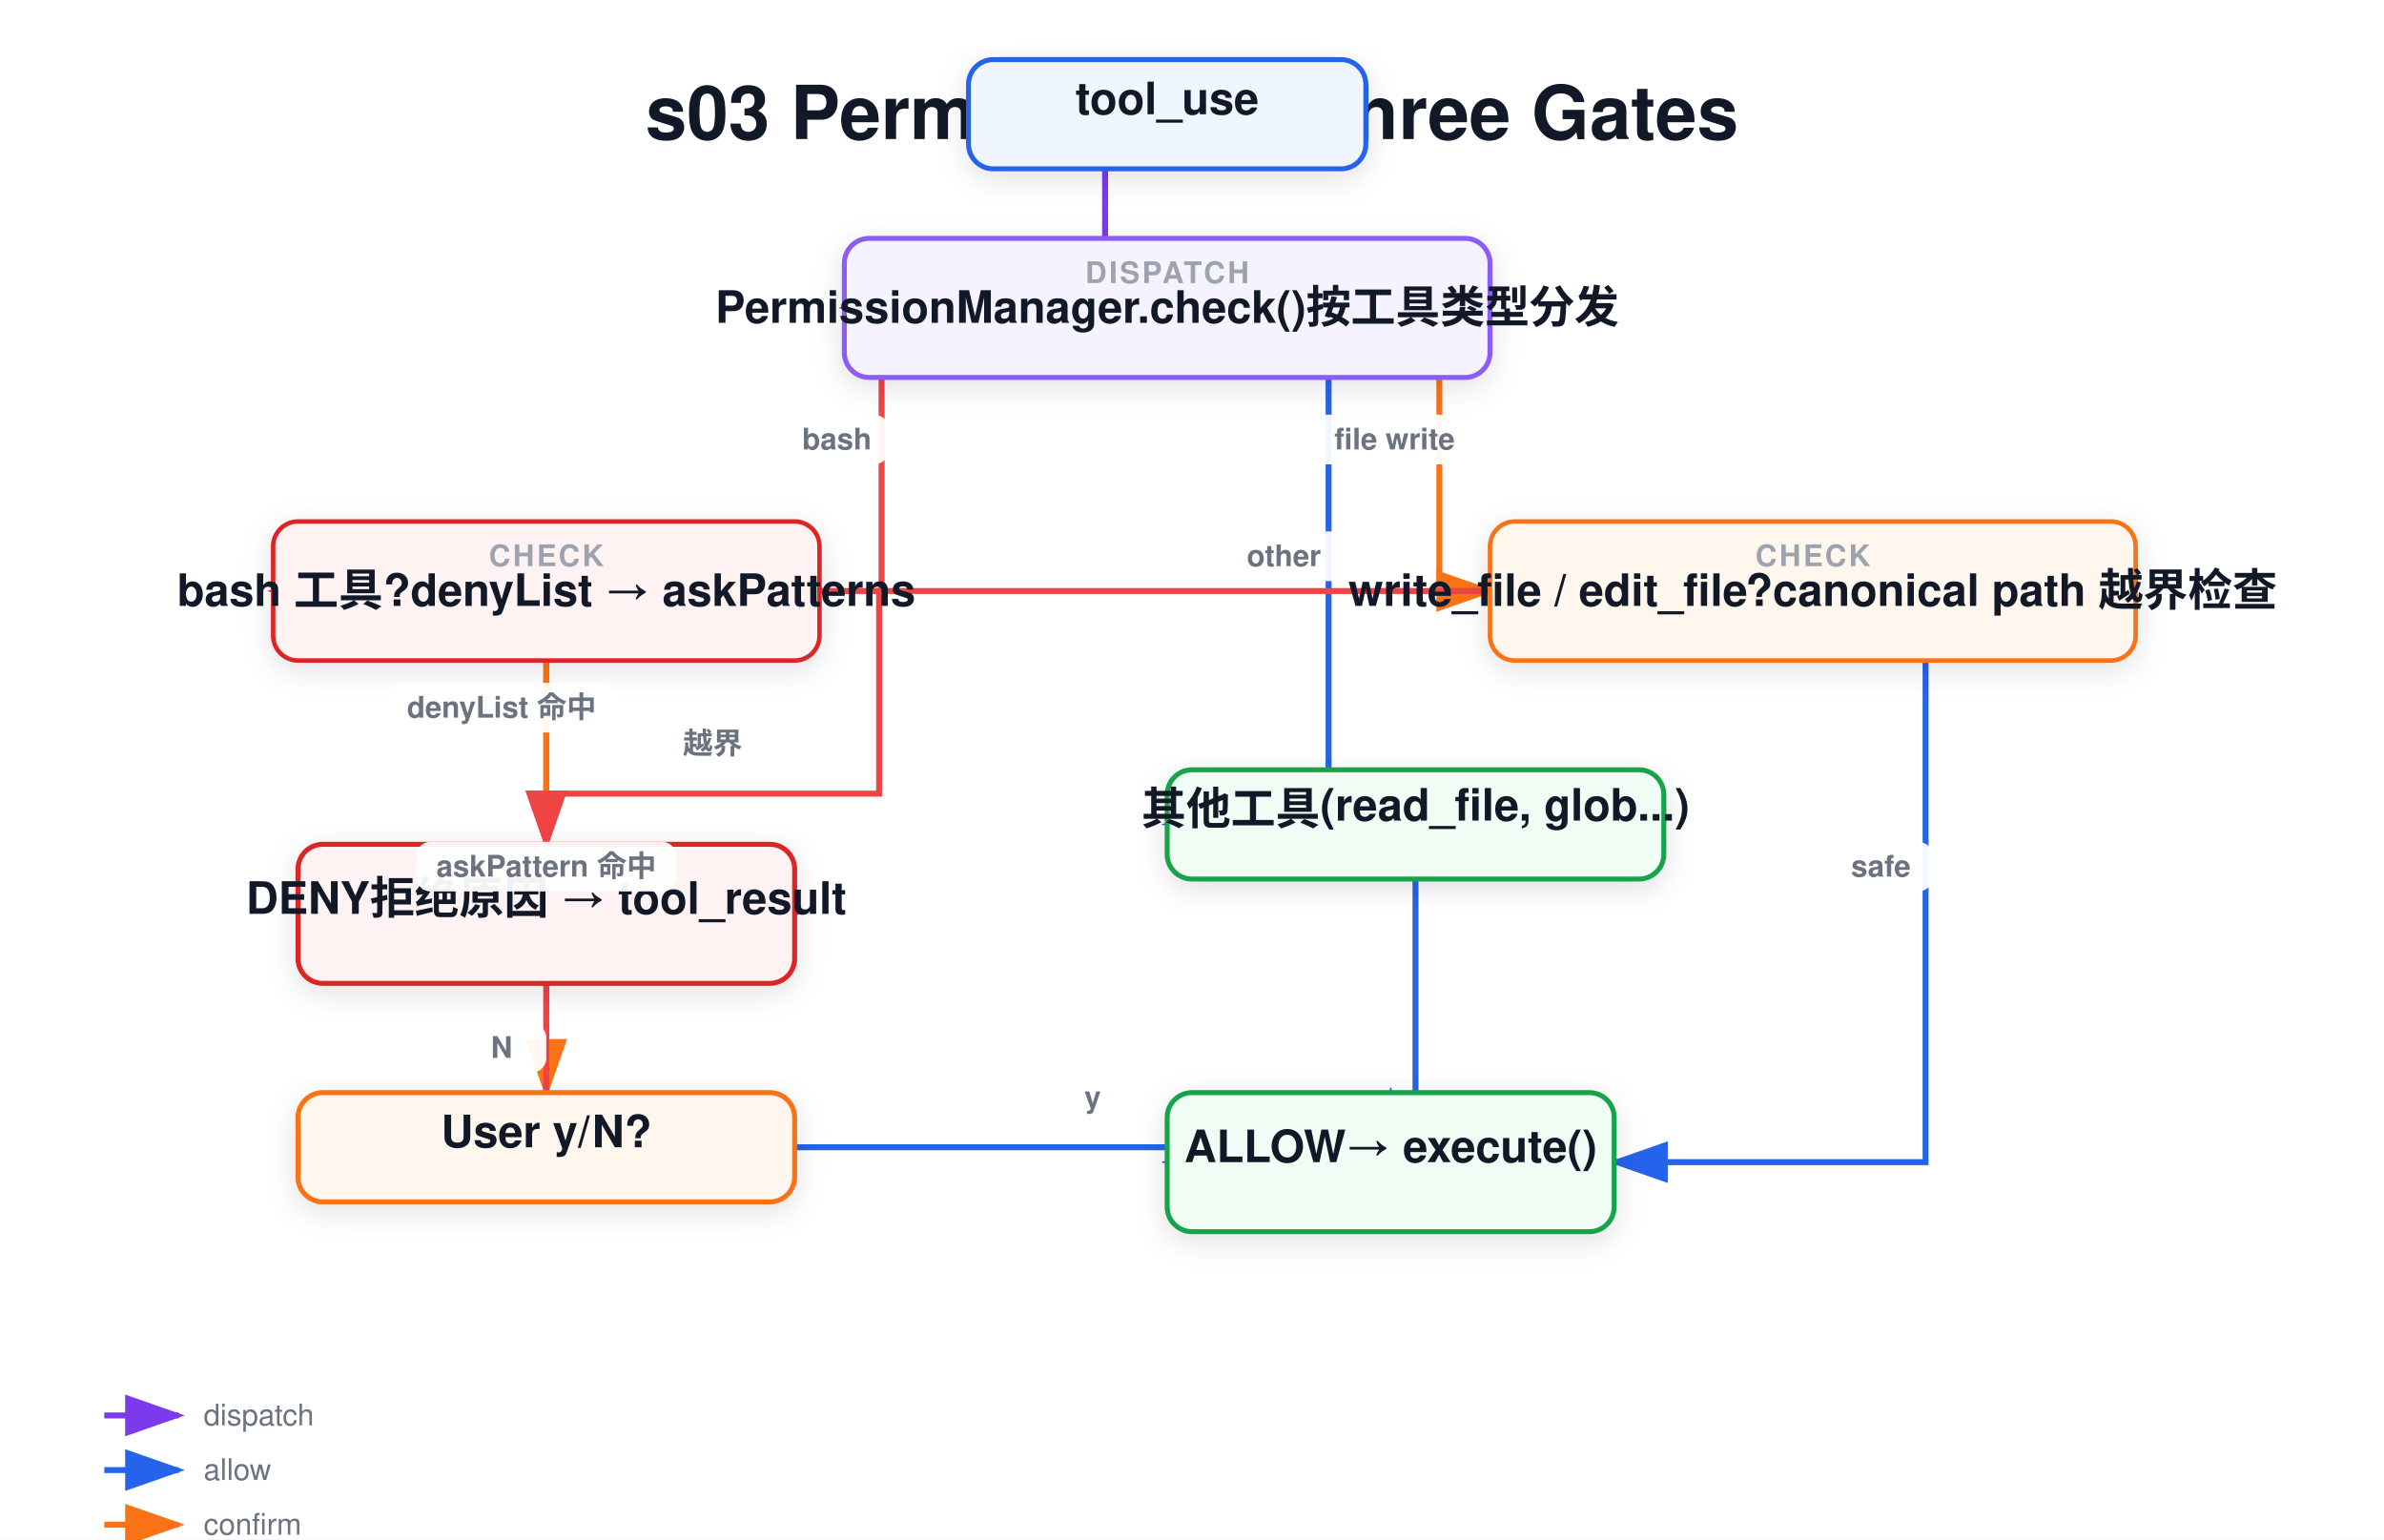
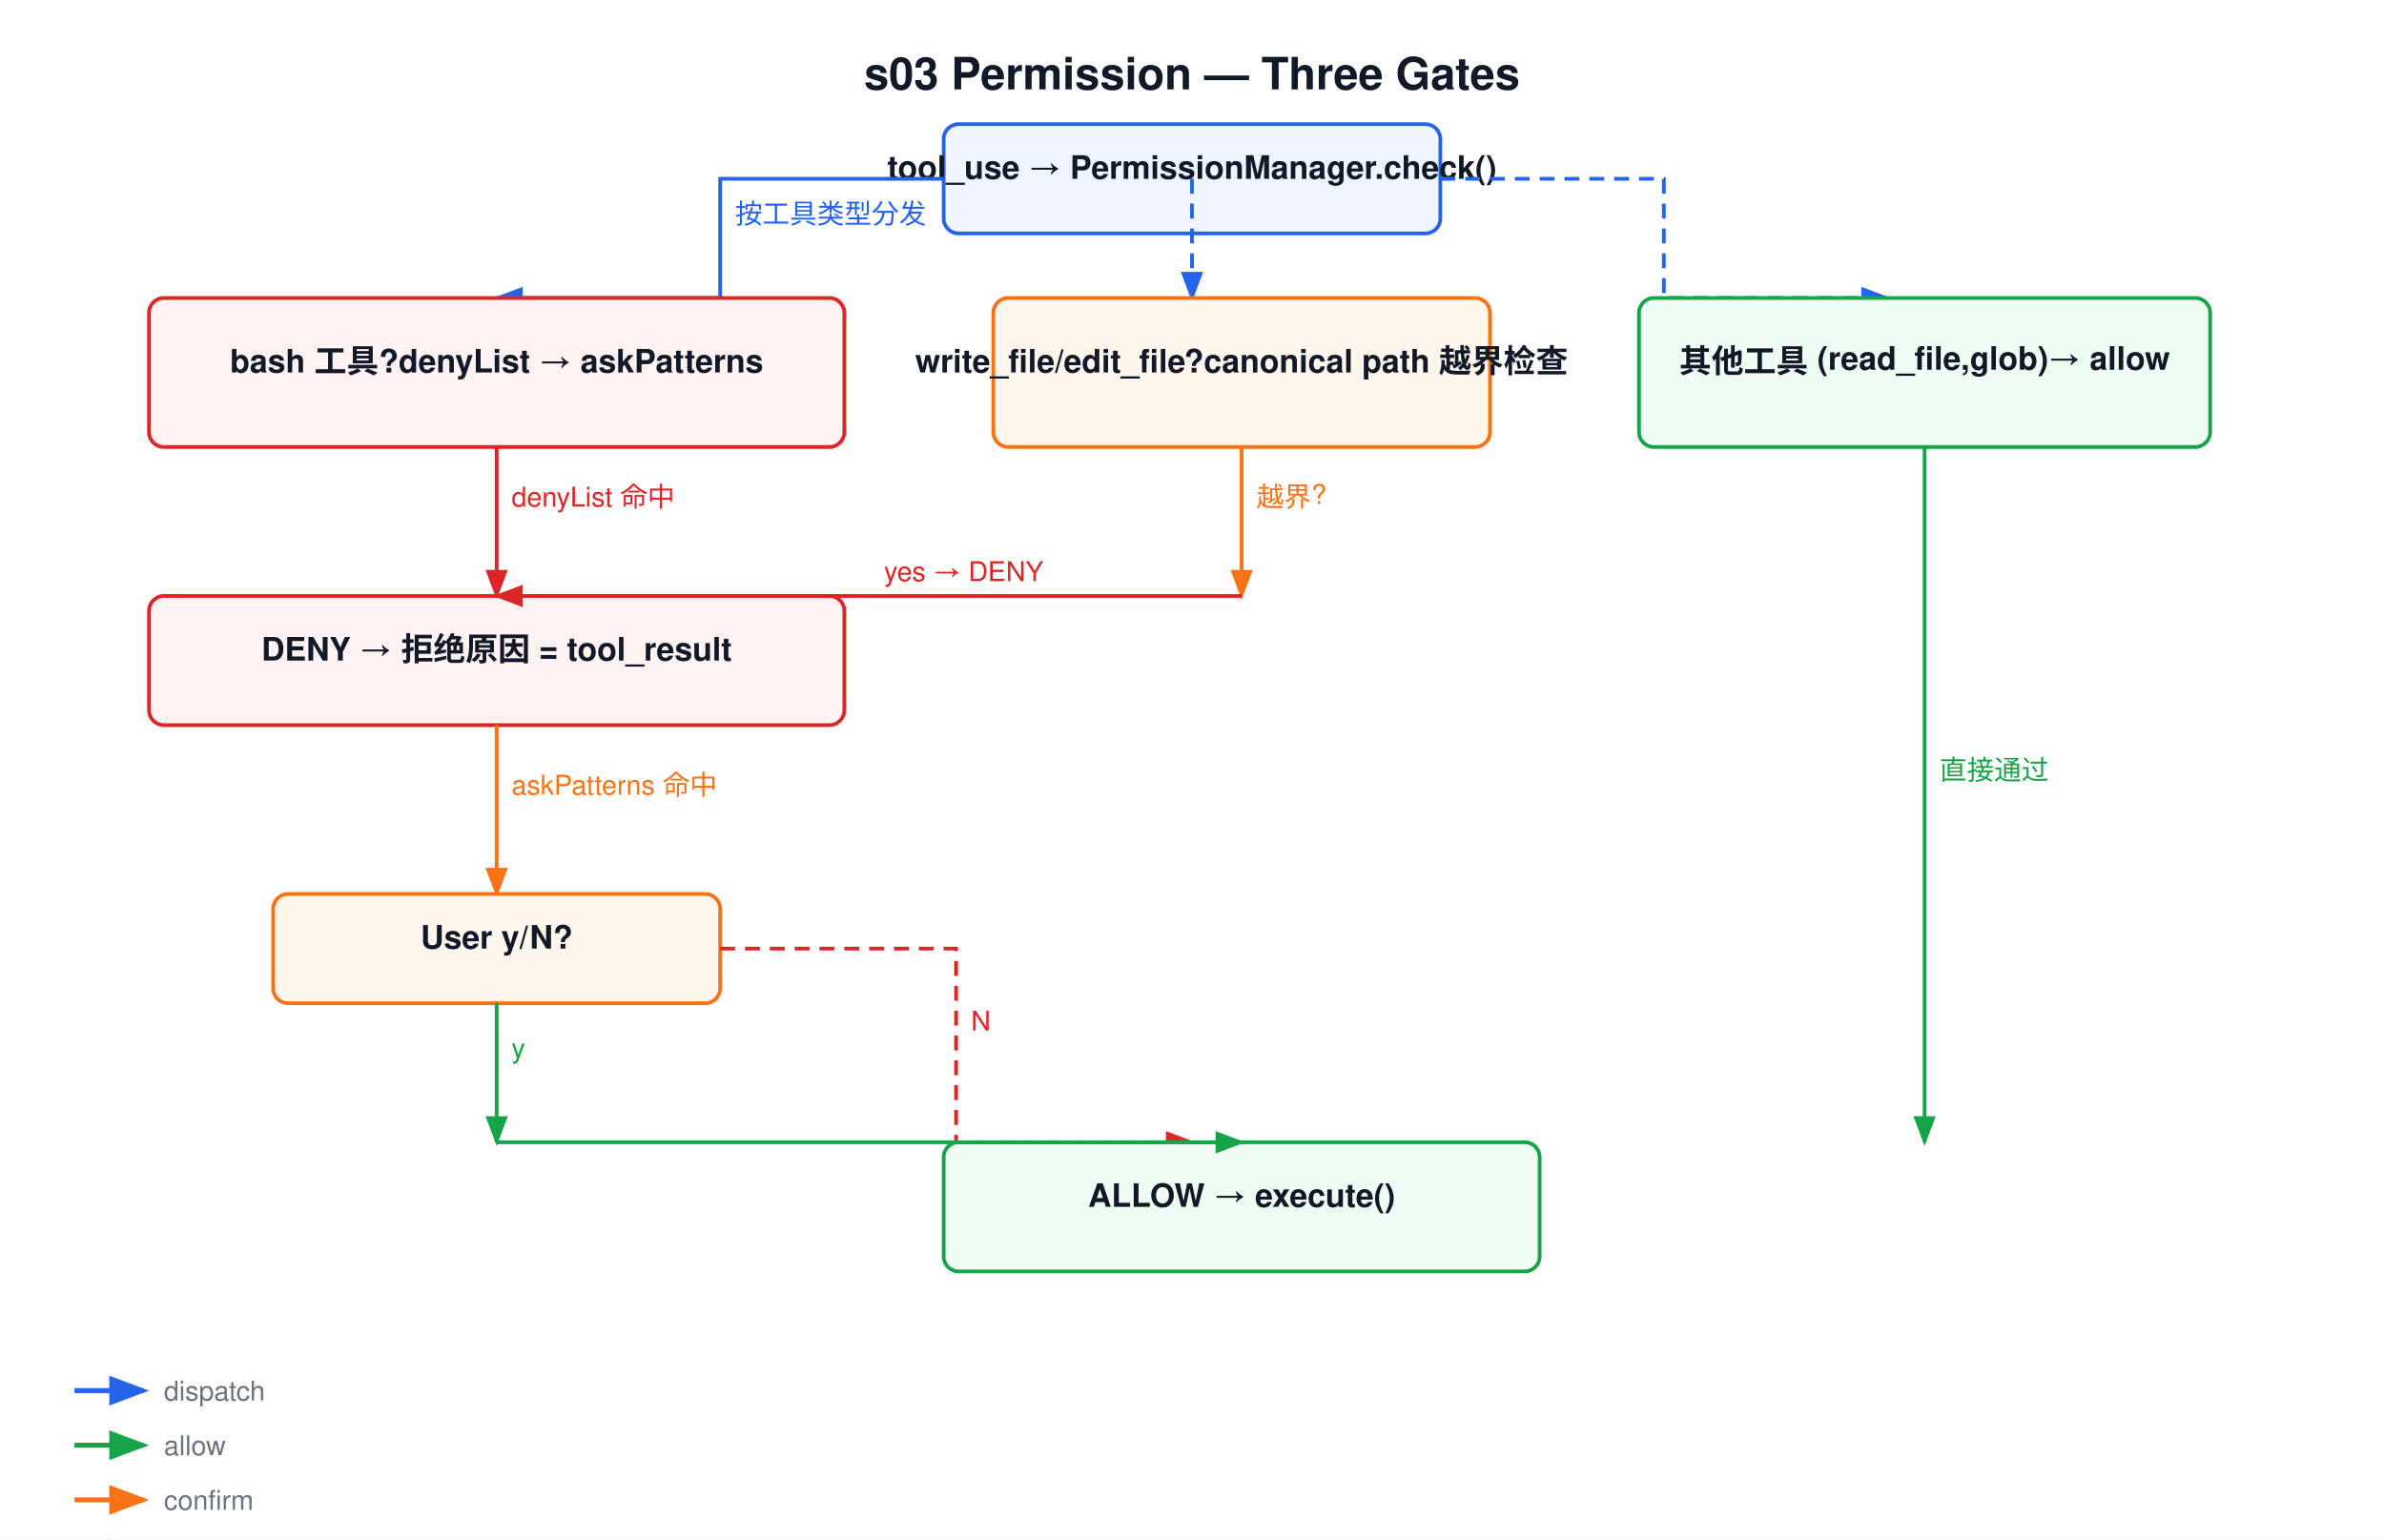
<svg xmlns="http://www.w3.org/2000/svg" viewBox="0 0 960 620" width="960" height="620">
  <defs>
-     <marker id="arrowA" markerWidth="10" markerHeight="7" refX="9" refY="3.5" orient="auto">
-       <polygon points="0 0, 10 3.5, 0 7" fill="#7c3aed" />
+     <marker id="arrow_2563eb" markerWidth="8" markerHeight="6" refX="7" refY="3" orient="auto">
+       <polygon points="0 0, 8 3, 0 6" fill="#2563eb" />
    </marker>
-     <marker id="arrowB" markerWidth="10" markerHeight="7" refX="9" refY="3.5" orient="auto">
-       <polygon points="0 0, 10 3.5, 0 7" fill="#10b981" />
+     <marker id="arrow_16a34a" markerWidth="8" markerHeight="6" refX="7" refY="3" orient="auto">
+       <polygon points="0 0, 8 3, 0 6" fill="#16a34a" />
    </marker>
-     <marker id="arrowC" markerWidth="10" markerHeight="7" refX="9" refY="3.5" orient="auto">
-       <polygon points="0 0, 10 3.5, 0 7" fill="#2563eb" />
+     <marker id="arrow_8b5cf6" markerWidth="8" markerHeight="6" refX="7" refY="3" orient="auto">
+       <polygon points="0 0, 8 3, 0 6" fill="#8b5cf6" />
    </marker>
-     <marker id="arrowE" markerWidth="10" markerHeight="7" refX="9" refY="3.5" orient="auto">
-       <polygon points="0 0, 10 3.5, 0 7" fill="#f97316" />
+     <marker id="arrow_f97316" markerWidth="8" markerHeight="6" refX="7" refY="3" orient="auto">
+       <polygon points="0 0, 8 3, 0 6" fill="#f97316" />
    </marker>
-     <marker id="arrowF" markerWidth="10" markerHeight="7" refX="9" refY="3.5" orient="auto">
-       <polygon points="0 0, 10 3.5, 0 7" fill="#7c3aed" />
+     <marker id="arrow_dc2626" markerWidth="8" markerHeight="6" refX="7" refY="3" orient="auto">
+       <polygon points="0 0, 8 3, 0 6" fill="#dc2626" />
    </marker>
-     <marker id="arrowG" markerWidth="10" markerHeight="7" refX="9" refY="3.5" orient="auto">
-       <polygon points="0 0, 10 3.5, 0 7" fill="#ef4444" />
+     <marker id="arrow_6b7280" markerWidth="8" markerHeight="6" refX="7" refY="3" orient="auto">
+       <polygon points="0 0, 8 3, 0 6" fill="#6b7280" />
    </marker>
-     <marker id="arrowH" markerWidth="10" markerHeight="7" refX="9" refY="3.5" orient="auto">
-       <polygon points="0 0, 10 3.5, 0 7" fill="#6b7280" />
-     </marker>
-     <filter id="shadowSoft" x="-20%" y="-20%" width="140%" height="160%">
-       <feDropShadow dx="0" dy="3" stdDeviation="6" flood-color="#0f172a" flood-opacity="0.12" />
-     </filter>
-     <filter id="shadowGlass" x="-20%" y="-20%" width="140%" height="160%">
-       <feDropShadow dx="0" dy="10" stdDeviation="16" flood-color="#020617" flood-opacity="0.28" />
-     </filter>
-     <style>
-     text { font-family: 'Helvetica Neue', Helvetica, Arial, 'PingFang SC', 'Microsoft YaHei', 'Microsoft JhengHei', 'SimHei', sans-serif; }
-     .title { font-size: 30px; font-weight: 700; fill: #111827; }
-     .subtitle { font-size: 14px; font-weight: 500; fill: #6b7280; }
-     .section { font-size: 13px; font-weight: 700; fill: #2563eb; letter-spacing: 1.4px; }
-     .section-sub { font-size: 12px; font-weight: 500; fill: #94a3b8; }
-     .node-title { font-size: 18px; font-weight: 700; fill: #111827; }
-     .node-sub { font-size: 12px; font-weight: 500; fill: #6b7280; }
-     .node-type { font-size: 12px; font-weight: 700; fill: #9ca3af; letter-spacing: 0.08em; }
-     .arrow-label { font-size: 12px; font-weight: 600; fill: #6b7280; }
-     .legend { font-size: 12px; font-weight: 500; fill: #6b7280; }
-     .footnote { font-size: 12px; font-weight: 500; fill: #94a3b8; }
-     </style>
  </defs>
-   <rect width="960.0" height="620.0" fill="#ffffff" />
-   <text x="480.0" y="56" text-anchor="middle" class="title">s03 Permission — Three Gates</text>
-   <path d="M 550.0,46.0 L 445.0,46.0 L 445.0,124.0 L 340.0,124.0" fill="none" stroke="#7c3aed" stroke-width="2.4" marker-end="url(#arrowA)" />
-   <path d="M 600.0,124.0 L 355.0,124.0 L 355.0,238.0 L 110.0,238.0" fill="none" stroke="#ef4444" stroke-width="2.4" marker-end="url(#arrowG)" />
-   <path d="M 600.0,124.0 L 579.6,124.0 L 579.6,238.0 L 600.0,238.0" fill="none" stroke="#f97316" stroke-width="2.4" marker-end="url(#arrowE)" />
-   <path d="M 600.0,124.0 L 535.0,124.0 L 535.0,332.0 L 470.0,332.0" fill="none" stroke="#2563eb" stroke-width="2.4" marker-end="url(#arrowC)" />
-   <path d="M 110.0,238.0 L 220.0,238.0 L 220.0,340.0" fill="none" stroke="#ef4444" stroke-width="2.4" marker-end="url(#arrowG)" />
-   <path d="M 220.0,266.0 L 220.0,440.0" fill="none" stroke="#f97316" stroke-width="2.4" marker-end="url(#arrowE)" />
-   <path d="M 860.0,238.0 L 354.0,238.0 L 354.0,319.6 L 220.0,319.6 L 220.0,340.0" fill="none" stroke="#ef4444" stroke-width="2.4" marker-end="url(#arrowG)" />
-   <path d="M 860.0,238.0 L 775.4,238.0 L 775.4,468.0 L 650.0,468.0" fill="none" stroke="#2563eb" stroke-width="2.4" marker-end="url(#arrowC)" />
-   <path d="M 320.0,462.0 L 560.0,462.0 L 560.0,440.0" fill="none" stroke="#2563eb" stroke-width="2.4" marker-end="url(#arrowC)" />
-   <path d="M 220.0,484.0 L 220.0,368.0 L 320.0,368.0" fill="none" stroke="#ef4444" stroke-width="2.4" marker-end="url(#arrowG)" />
-   <path d="M 670.0,332.0 L 570.0,332.0 L 570.0,468.0 L 470.0,468.0" fill="none" stroke="#2563eb" stroke-width="2.4" marker-end="url(#arrowC)" />
-   <rect x="390.0" y="24.0" width="160.0" height="44.0" rx="10.0" fill="#eff6ff" stroke="#2563eb" stroke-width="2.0" filter="url(#shadowSoft)" />
-   <text x="470.0" y="46.0" text-anchor="middle" class="node-title">tool_use</text>
-   <rect x="340.0" y="96.0" width="260.0" height="56.0" rx="10.0" fill="#f5f3ff" stroke="#8b5cf6" stroke-width="2.0" filter="url(#shadowSoft)" />
-   <text x="470.0" y="114.0" text-anchor="middle" class="node-type">DISPATCH</text>
-   <text x="470.0" y="130.0" text-anchor="middle" class="node-title">PermissionManager.check()
- 按工具类型分发</text>
-   <rect x="110.0" y="210.0" width="220.0" height="56.0" rx="10.0" fill="#fef2f2" stroke="#dc2626" stroke-width="1.8" filter="url(#shadowSoft)" />
-   <text x="220.0" y="228.0" text-anchor="middle" class="node-type">CHECK</text>
-   <text x="220.0" y="244.0" text-anchor="middle" class="node-title">bash 工具?
+   <rect width="960" height="620" fill="#ffffff" />
+   <text x="480" y="36" text-anchor="middle" font-family="Helvetica Neue,Helvetica,Arial,PingFang SC,Microsoft YaHei,sans-serif" font-size="18" fill="#111827" font-weight="600">s03 Permission — Three Gates</text>
+   <rect x="380" y="50" width="200" height="44" rx="6" fill="#eff6ff" stroke="#2563eb" stroke-width="1.5" />
+   <text x="480" y="72" text-anchor="middle" font-family="Helvetica Neue,Helvetica,Arial,PingFang SC,Microsoft YaHei,sans-serif" font-size="13" fill="#111827" font-weight="600">tool_use → PermissionManager.check()</text>
+   <path d="M 380,72 L 290,72 L 290,120 L 200,120" fill="none" stroke="#2563eb" stroke-width="1.5" marker-end="url(#arrow_2563eb)" />
+   <text x="296" y="90" font-family="Helvetica Neue,Helvetica,Arial,PingFang SC,Microsoft YaHei,sans-serif" font-size="11" fill="#2563eb">按工具类型分发</text>
+   <path d="M 480,72 L 480,120" fill="none" stroke="#2563eb" stroke-width="1.5" stroke-dasharray="6,4" marker-end="url(#arrow_2563eb)" />
+   <path d="M 580,72 L 670,72 L 670,120 L 760,120" fill="none" stroke="#2563eb" stroke-width="1.5" stroke-dasharray="6,4" marker-end="url(#arrow_2563eb)" />
+   <rect x="60" y="120" width="280" height="60" rx="6" fill="#fef2f2" stroke="#dc2626" stroke-width="1.5" />
+   <text x="200" y="150" text-anchor="middle" font-family="Helvetica Neue,Helvetica,Arial,PingFang SC,Microsoft YaHei,sans-serif" font-size="13" fill="#111827" font-weight="600">bash 工具?
denyList → askPatterns</text>
-   <rect x="600.0" y="210.0" width="260.0" height="56.0" rx="10.0" fill="#fff7ed" stroke="#f97316" stroke-width="1.8" filter="url(#shadowSoft)" />
-   <text x="730.0" y="228.0" text-anchor="middle" class="node-type">CHECK</text>
-   <text x="730.0" y="244.0" text-anchor="middle" class="node-title">write_file / edit_file?
+   <rect x="400" y="120" width="200" height="60" rx="6" fill="#fff7ed" stroke="#f97316" stroke-width="1.5" />
+   <text x="500" y="150" text-anchor="middle" font-family="Helvetica Neue,Helvetica,Arial,PingFang SC,Microsoft YaHei,sans-serif" font-size="13" fill="#111827" font-weight="600">write_file/edit_file?
canonical path 越界检查</text>
-   <rect x="470.0" y="310.0" width="200.0" height="44.0" rx="10.0" fill="#f0fdf4" stroke="#16a34a" stroke-width="2.0" filter="url(#shadowSoft)" />
-   <text x="570.0" y="332.0" text-anchor="middle" class="node-title">其他工具
- (read_file, glob...)</text>
-   <rect x="120.0" y="340.0" width="200.0" height="56.0" rx="10.0" fill="#fef2f2" stroke="#dc2626" stroke-width="2.0" filter="url(#shadowSoft)" />
-   <text x="220.0" y="368.0" text-anchor="middle" class="node-title">DENY
- 拒绝原因 → tool_result</text>
-   <rect x="120.0" y="440.0" width="200.0" height="44.0" rx="10.0" fill="#fff7ed" stroke="#f97316" stroke-width="2.0" filter="url(#shadowSoft)" />
-   <text x="220.0" y="462.0" text-anchor="middle" class="node-title">User y/N?</text>
-   <rect x="470.0" y="440.0" width="180.0" height="56.0" rx="10.0" fill="#f0fdf4" stroke="#16a34a" stroke-width="2.0" filter="url(#shadowSoft)" />
-   <text x="560.0" y="468.0" text-anchor="middle" class="node-title">ALLOW
- → execute()</text>
-   <rect x="316.0" y="167.0" width="42" height="20" rx="6" fill="#ffffff" opacity="0.94" />
-   <text x="337.0" y="181.0" text-anchor="middle" class="arrow-label">bash</text>
-   <rect x="519.6" y="167.0" width="84" height="20" rx="6" fill="#ffffff" opacity="0.94" />
-   <text x="561.6" y="181.0" text-anchor="middle" class="arrow-label">file write</text>
-   <rect x="492.5" y="214.0" width="49" height="20" rx="6" fill="#ffffff" opacity="0.94" />
-   <text x="517.0" y="228.0" text-anchor="middle" class="arrow-label">other</text>
-   <rect x="156.5" y="275.0" width="91" height="20" rx="6" fill="#ffffff" opacity="0.94" />
-   <text x="202.0" y="289.0" text-anchor="middle" class="arrow-label">denyList 命中</text>
-   <rect x="167.5" y="339.0" width="105" height="20" rx="6" fill="#ffffff" opacity="0.94" />
-   <text x="220.0" y="353.0" text-anchor="middle" class="arrow-label">askPattern 命中</text>
-   <rect x="269.0" y="289.6" width="36" height="20" rx="6" fill="#ffffff" opacity="0.94" />
-   <text x="287.0" y="303.6" text-anchor="middle" class="arrow-label">越界</text>
-   <rect x="736.4" y="339.0" width="42" height="20" rx="6" fill="#ffffff" opacity="0.94" />
-   <text x="757.4" y="353.0" text-anchor="middle" class="arrow-label">safe</text>
-   <rect x="422.0" y="432.0" width="36" height="20" rx="6" fill="#ffffff" opacity="0.94" />
-   <text x="440.0" y="446.0" text-anchor="middle" class="arrow-label">y</text>
-   <rect x="184.0" y="412.0" width="36" height="20" rx="6" fill="#ffffff" opacity="0.94" />
-   <text x="202.0" y="426.0" text-anchor="middle" class="arrow-label">N</text>
-   <line x1="42.0" y1="570.0" x2="72.0" y2="570.0" stroke="#7c3aed" stroke-width="2.4" marker-end="url(#arrowA)" />
-   <text x="82.0" y="574.0" class="legend">dispatch</text>
-   <line x1="42.0" y1="592.0" x2="72.0" y2="592.0" stroke="#2563eb" stroke-width="2.4" marker-end="url(#arrowC)" />
-   <text x="82.0" y="596.0" class="legend">allow</text>
-   <line x1="42.0" y1="614.0" x2="72.0" y2="614.0" stroke="#f97316" stroke-width="2.4" marker-end="url(#arrowE)" />
-   <text x="82.0" y="618.0" class="legend">confirm</text>
-   <line x1="42.0" y1="636.0" x2="72.0" y2="636.0" stroke="#ef4444" stroke-width="2.4" marker-end="url(#arrowG)" />
-   <text x="82.0" y="640.0" class="legend">deny</text>
+   <rect x="660" y="120" width="230" height="60" rx="6" fill="#f0fdf4" stroke="#16a34a" stroke-width="1.5" />
+   <text x="775" y="150" text-anchor="middle" font-family="Helvetica Neue,Helvetica,Arial,PingFang SC,Microsoft YaHei,sans-serif" font-size="13" fill="#111827" font-weight="600">其他工具 (read_file,glob)
+ → allow</text>
+   <path d="M 200,180 L 200,240" fill="none" stroke="#dc2626" stroke-width="1.5" marker-end="url(#arrow_dc2626)" />
+   <text x="206" y="204" font-family="Helvetica Neue,Helvetica,Arial,PingFang SC,Microsoft YaHei,sans-serif" font-size="11" fill="#dc2626">denyList 命中</text>
+   <rect x="60" y="240" width="280" height="52" rx="6" fill="#fef2f2" stroke="#dc2626" stroke-width="1.5" />
+   <text x="200" y="266" text-anchor="middle" font-family="Helvetica Neue,Helvetica,Arial,PingFang SC,Microsoft YaHei,sans-serif" font-size="13" fill="#111827" font-weight="600">DENY → 拒绝原因 = tool_result</text>
+   <path d="M 200,292 L 200,360" fill="none" stroke="#f97316" stroke-width="1.5" marker-end="url(#arrow_f97316)" />
+   <text x="206" y="320" font-family="Helvetica Neue,Helvetica,Arial,PingFang SC,Microsoft YaHei,sans-serif" font-size="11" fill="#f97316">askPatterns 命中</text>
+   <rect x="110" y="360" width="180" height="44" rx="6" fill="#fff7ed" stroke="#f97316" stroke-width="1.5" />
+   <text x="200" y="382" text-anchor="middle" font-family="Helvetica Neue,Helvetica,Arial,PingFang SC,Microsoft YaHei,sans-serif" font-size="13" fill="#111827" font-weight="600">User y/N?</text>
+   <path d="M 200,404 L 200,460" fill="none" stroke="#16a34a" stroke-width="1.5" marker-end="url(#arrow_16a34a)" />
+   <text x="206" y="426" font-family="Helvetica Neue,Helvetica,Arial,PingFang SC,Microsoft YaHei,sans-serif" font-size="11" fill="#16a34a">y</text>
+   <path d="M 290,382 L 385,382 L 385,460 L 480,460" fill="none" stroke="#dc2626" stroke-width="1.5" stroke-dasharray="6,4" marker-end="url(#arrow_dc2626)" />
+   <text x="391" y="415" font-family="Helvetica Neue,Helvetica,Arial,PingFang SC,Microsoft YaHei,sans-serif" font-size="11" fill="#dc2626">N</text>
+   <path d="M 500,180 L 500,240" fill="none" stroke="#f97316" stroke-width="1.5" marker-end="url(#arrow_f97316)" />
+   <text x="506" y="204" font-family="Helvetica Neue,Helvetica,Arial,PingFang SC,Microsoft YaHei,sans-serif" font-size="11" fill="#f97316">越界?</text>
+   <path d="M 500,240 L 350,240 L 350,240 L 200,240" fill="none" stroke="#dc2626" stroke-width="1.5" marker-end="url(#arrow_dc2626)" />
+   <text x="356" y="234" font-family="Helvetica Neue,Helvetica,Arial,PingFang SC,Microsoft YaHei,sans-serif" font-size="11" fill="#dc2626">yes → DENY</text>
+   <path d="M 775,180 L 775,460" fill="none" stroke="#16a34a" stroke-width="1.5" marker-end="url(#arrow_16a34a)" />
+   <text x="781" y="314" font-family="Helvetica Neue,Helvetica,Arial,PingFang SC,Microsoft YaHei,sans-serif" font-size="11" fill="#16a34a">直接通过</text>
+   <rect x="380" y="460" width="240" height="52" rx="6" fill="#f0fdf4" stroke="#16a34a" stroke-width="1.5" />
+   <text x="500" y="486" text-anchor="middle" font-family="Helvetica Neue,Helvetica,Arial,PingFang SC,Microsoft YaHei,sans-serif" font-size="13" fill="#111827" font-weight="600">ALLOW → execute()</text>
+   <path d="M 200,460 L 350,460 L 350,460 L 500,460" fill="none" stroke="#16a34a" stroke-width="1.5" marker-end="url(#arrow_16a34a)" />
+   <line x1="30" y1="560" x2="58" y2="560" stroke="#2563eb" stroke-width="2" marker-end="url(#arrow_2563eb)" />
+   <text x="66" y="564" font-family="Helvetica Neue,Helvetica,Arial,PingFang SC,Microsoft YaHei,sans-serif" font-size="11" fill="#6b7280">dispatch</text>
+   <line x1="30" y1="582" x2="58" y2="582" stroke="#16a34a" stroke-width="2" marker-end="url(#arrow_16a34a)" />
+   <text x="66" y="586" font-family="Helvetica Neue,Helvetica,Arial,PingFang SC,Microsoft YaHei,sans-serif" font-size="11" fill="#6b7280">allow</text>
+   <line x1="30" y1="604" x2="58" y2="604" stroke="#f97316" stroke-width="2" marker-end="url(#arrow_f97316)" />
+   <text x="66" y="608" font-family="Helvetica Neue,Helvetica,Arial,PingFang SC,Microsoft YaHei,sans-serif" font-size="11" fill="#6b7280">confirm</text>
+   <line x1="30" y1="626" x2="58" y2="626" stroke="#dc2626" stroke-width="2" marker-end="url(#arrow_dc2626)" />
+   <text x="66" y="630" font-family="Helvetica Neue,Helvetica,Arial,PingFang SC,Microsoft YaHei,sans-serif" font-size="11" fill="#6b7280">deny</text>
</svg>
